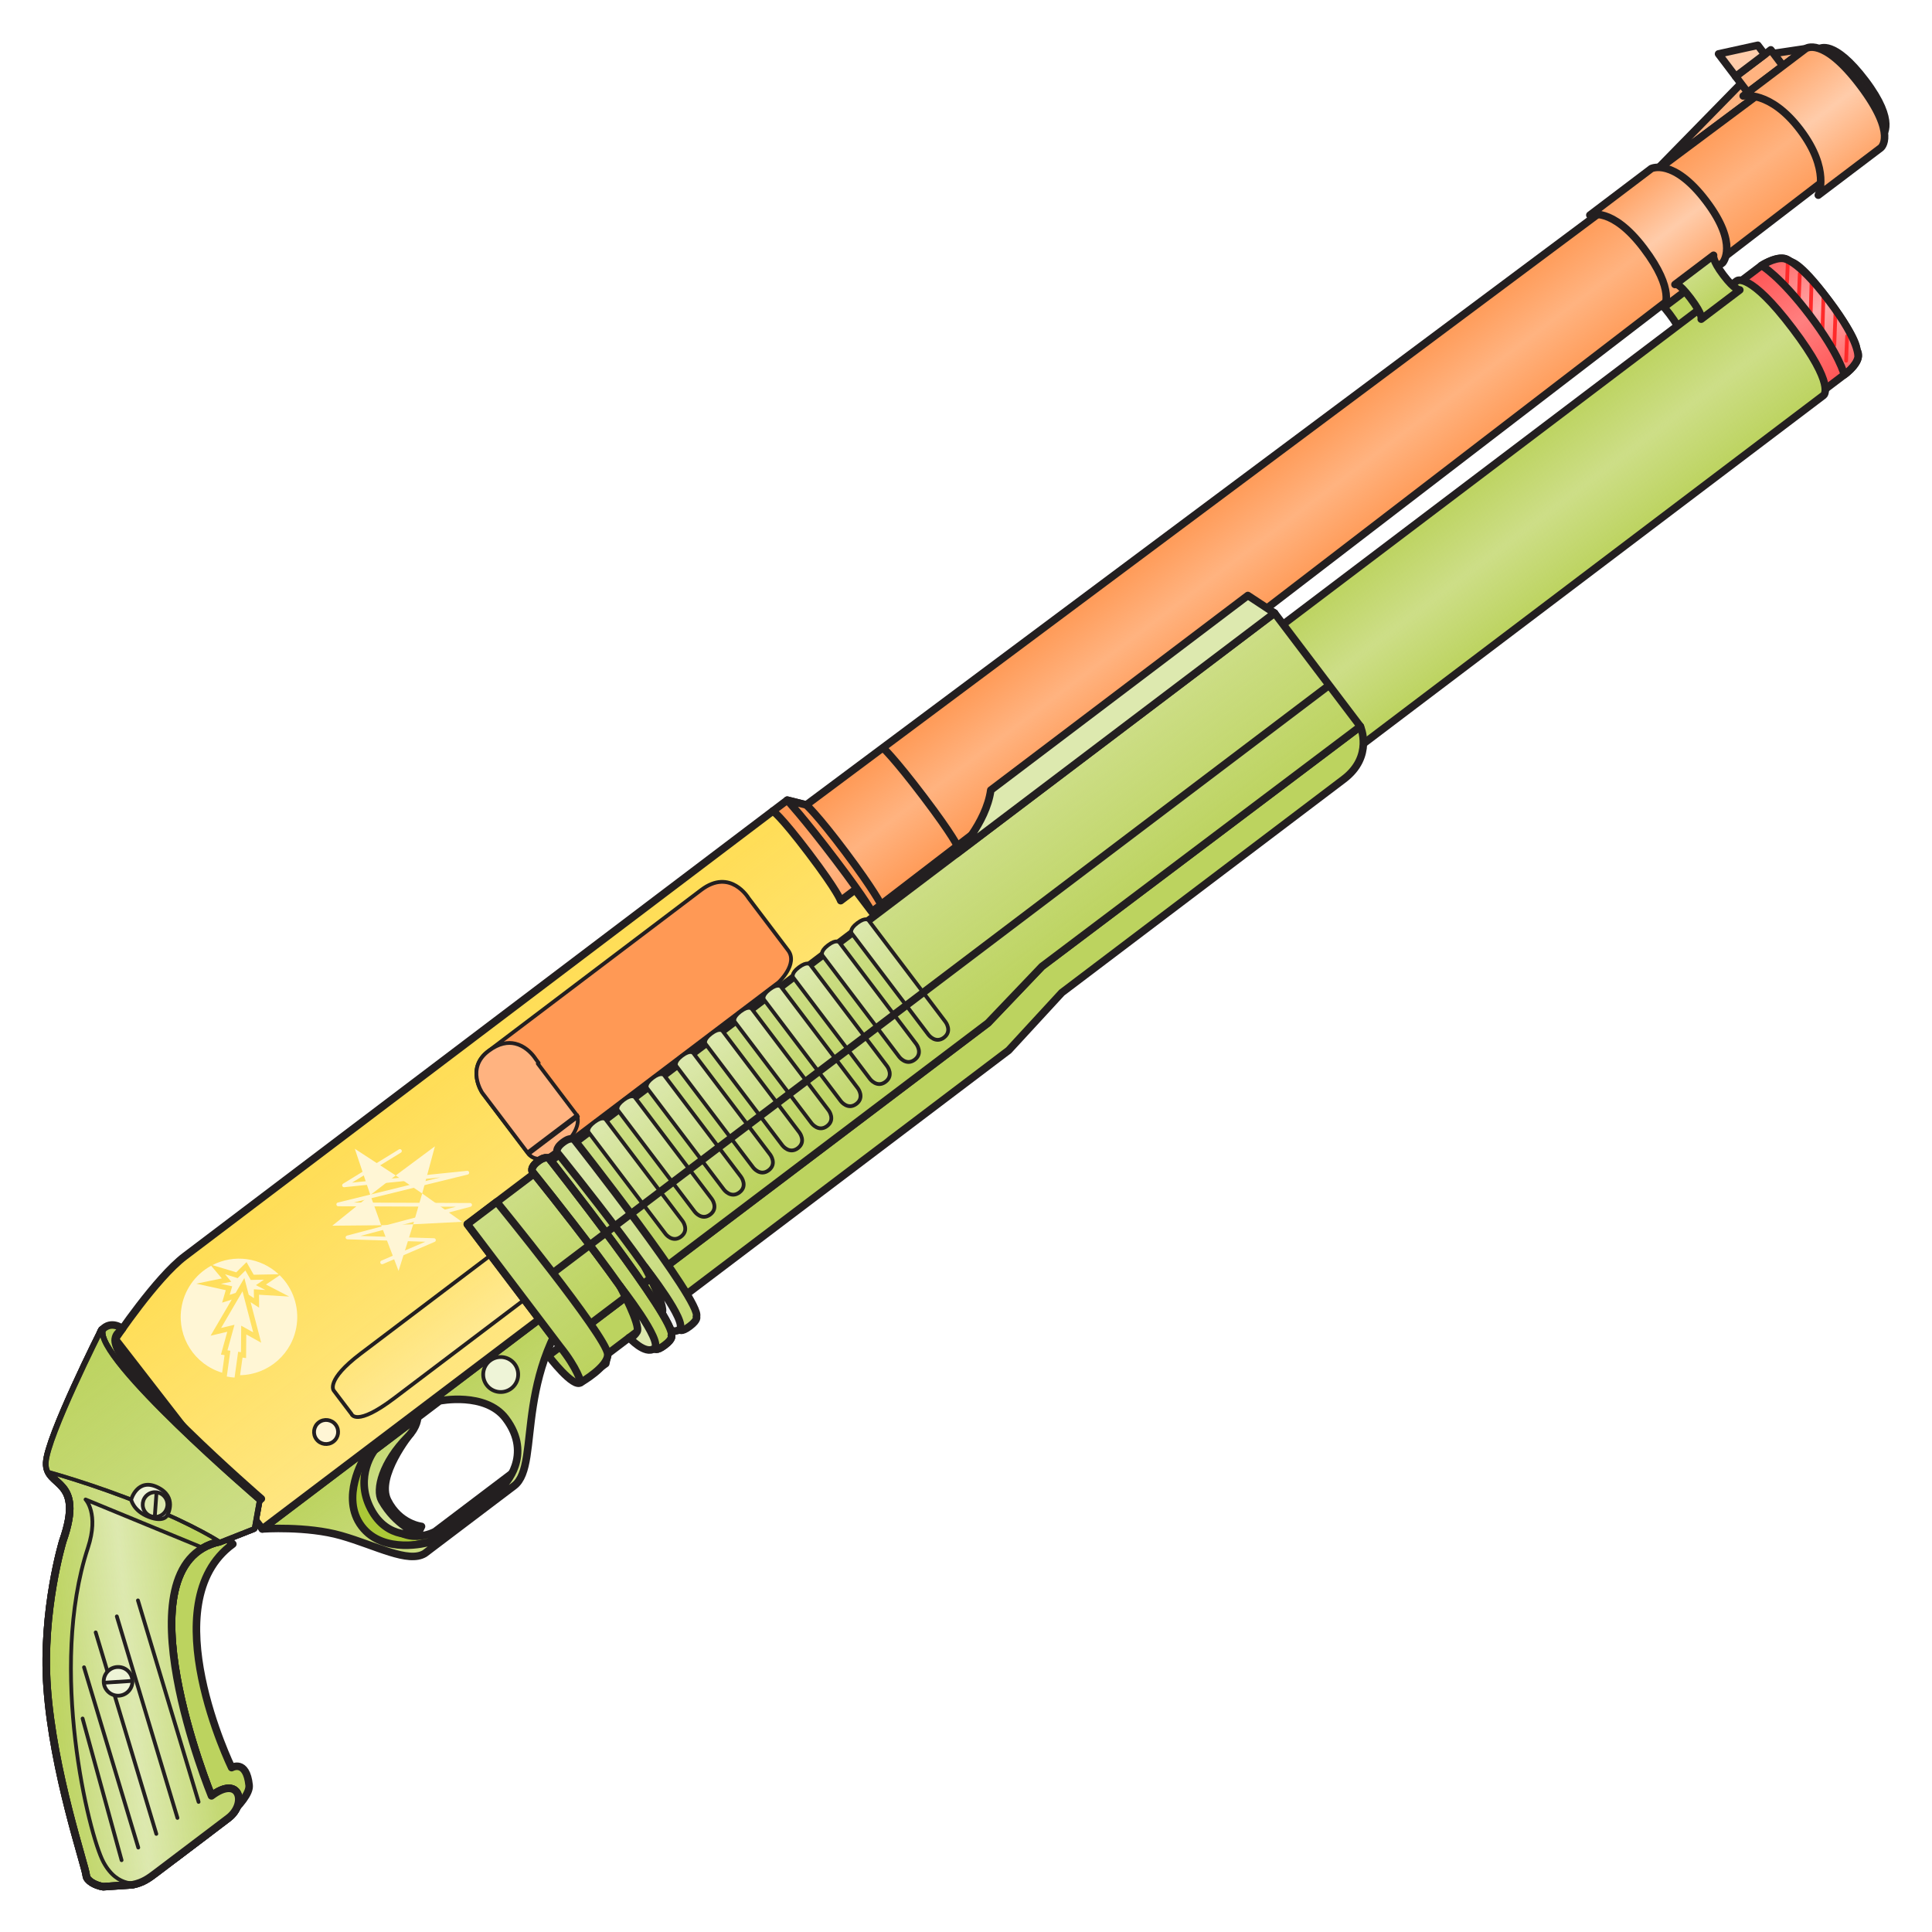
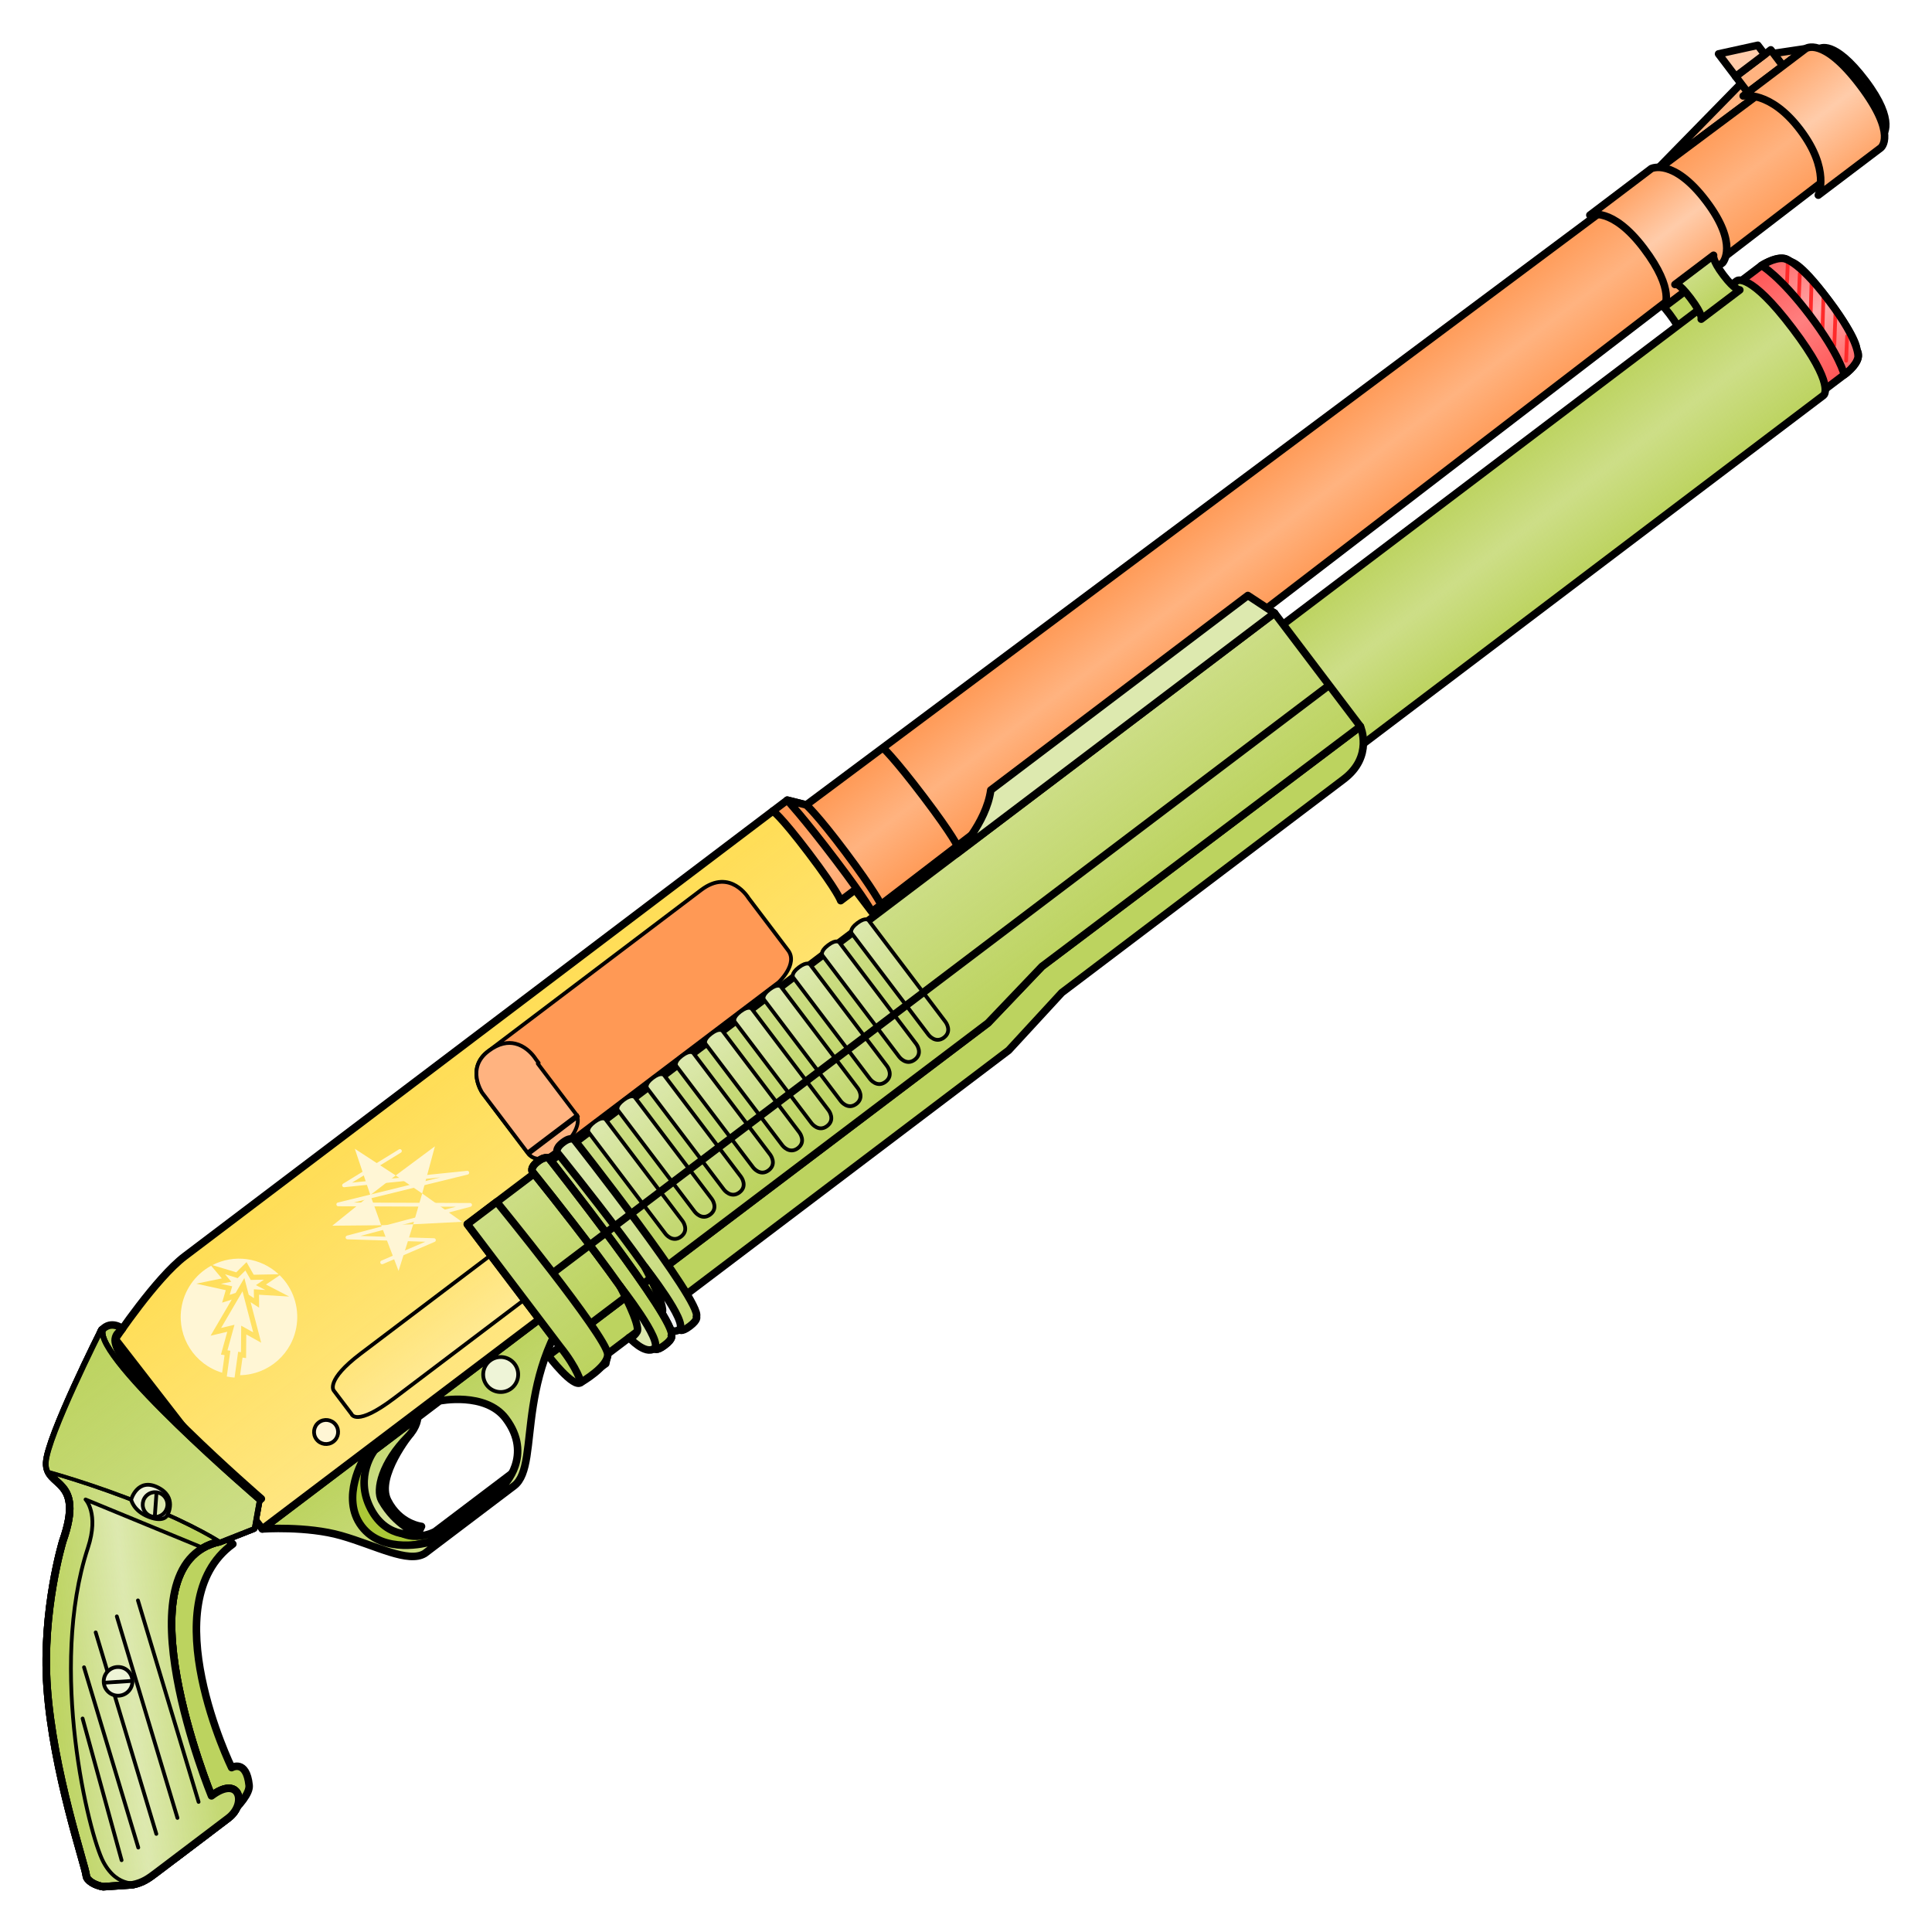
<svg xmlns="http://www.w3.org/2000/svg" xmlns:xlink="http://www.w3.org/1999/xlink" viewBox="0 0 256 256">
  <defs>
    <linearGradient id="innoGrad5">
      <stop offset="0" stop-color="#ffd42a" stop-opacity="0" />
      <stop offset="1" stop-color="#ffd42a" stop-opacity=".502" />
    </linearGradient>
    <linearGradient id="innoGrad4">
      <stop offset="0" stop-color="#abc837" stop-opacity=".502" />
      <stop offset=".5" stop-color="#abc837" stop-opacity="0" />
      <stop offset="1" stop-color="#abc837" stop-opacity=".502" />
    </linearGradient>
    <linearGradient id="innoGrad3">
      <stop offset="0" stop-color="#ff2a2a" stop-opacity=".502" />
      <stop offset=".5" stop-color="#ff2a2a" stop-opacity="0" />
      <stop offset="1" stop-color="#ff2a2a" stop-opacity=".502" />
    </linearGradient>
    <linearGradient id="innoGrad2">
      <stop offset="0" stop-color="#ff7f2a" stop-opacity=".502" />
      <stop offset=".5" stop-color="#ff7f2a" stop-opacity="0" />
      <stop offset="1" stop-color="#ff7f2a" stop-opacity=".502" />
    </linearGradient>
    <linearGradient id="innoGrad1">
      <stop offset="0" stop-color="#abc837" stop-opacity=".502" />
      <stop offset="1" stop-color="#abc837" stop-opacity="0" />
    </linearGradient>
    <linearGradient id="linearGradient1044" x1="105.729" x2="105.729" y1="138.5" y2="145.962" gradientUnits="userSpaceOnUse" xlink:href="#innoGrad1" />
    <linearGradient id="linearGradient1076" x1="91.173" x2="91.173" y1="138.125" y2="147.59" gradientUnits="userSpaceOnUse" xlink:href="#innoGrad1" />
    <linearGradient id="linearGradient1099" x1="164.781" x2="164.781" y1="119.19" y2="128.893" gradientUnits="userSpaceOnUse" xlink:href="#innoGrad2" />
    <linearGradient id="linearGradient1124" x1="238.125" x2="238.125" y1="119.722" y2="128.189" gradientUnits="userSpaceOnUse" xlink:href="#innoGrad2" />
    <linearGradient id="linearGradient1147" x1="252.969" x2="252.969" y1="119.187" y2="128.665" gradientUnits="userSpaceOnUse" xlink:href="#innoGrad2" />
    <linearGradient id="linearGradient1170" x1="240.318" x2="240.318" y1="130.326" y2="140.767" gradientUnits="userSpaceOnUse" xlink:href="#innoGrad3" />
    <linearGradient id="linearGradient1195" x1="241.96" x2="241.96" y1="130.896" y2="140.34" gradientUnits="userSpaceOnUse" xlink:href="#innoGrad3" />
    <linearGradient id="linearGradient1218" x1="238.125" x2="238.125" y1="129.953" y2="141.063" gradientUnits="userSpaceOnUse" xlink:href="#innoGrad4" />
    <linearGradient id="linearGradient1249" x1="159.515" x2="159.515" y1="140.465" y2="128.864" gradientUnits="userSpaceOnUse" xlink:href="#innoGrad1" />
    <linearGradient id="linearGradient1272" x1="156.187" x2="156.187" y1="143.875" y2="128.915" gradientUnits="userSpaceOnUse" xlink:href="#innoGrad1" />
    <linearGradient id="linearGradient1295" x1="166.225" x2="166.225" y1="145.188" y2="128.634" gradientUnits="userSpaceOnUse" xlink:href="#innoGrad1" />
    <linearGradient id="linearGradient1318" x1="162.21" x2="162.21" y1="145.188" y2="128.634" gradientUnits="userSpaceOnUse" xlink:href="#innoGrad1" />
    <linearGradient id="linearGradient1386" x1="194.906" x2="194.906" y1="138.654" y2="128.733" gradientUnits="userSpaceOnUse" xlink:href="#innoGrad1" />
    <linearGradient id="linearGradient1418" x1="237.876" x2="237.876" y1="130.812" y2="127.477" gradientUnits="userSpaceOnUse" xlink:href="#innoGrad1" />
    <linearGradient id="linearGradient1441" x1="90.688" x2="90.688" y1="137.688" y2="117.405" gradientUnits="userSpaceOnUse" xlink:href="#innoGrad5" />
    <linearGradient id="linearGradient1464" x1="156.563" x2="156.563" y1="140.682" y2="129.043" gradientUnits="userSpaceOnUse" xlink:href="#innoGrad5" />
    <linearGradient id="linearGradient1580" x1="72.594" x2="82.107" y1="135.149" y2="141.477" gradientUnits="userSpaceOnUse" xlink:href="#innoGrad4" />
    <linearGradient id="linearGradient1603" x1="69.643" x2="79.67" y1="140.783" y2="147.015" gradientUnits="userSpaceOnUse" xlink:href="#innoGrad4" />
    <linearGradient id="linearGradient1626" x1="90.584" x2="90.688" y1="118.665" y2="137.688" gradientUnits="userSpaceOnUse" xlink:href="#innoGrad1" />
  </defs>
  <g stroke-width=".575" transform="matrix(1.38685 -1.04996 1.04996 1.38684 -236.712 106.762)">
-     <path fill="#abc837" stroke="#231f20" stroke-linejoin="round" stroke-miterlimit="10" d="M109.292 146.229h-7.75s-2.646-.354-2.458-3.271c.188-2.917 4.271-4.584 4.271-4.584h-7.083l.396 3.771 1.208 3.041 3.271 1.646h5.938z" />
-     <path fill="#dde9af" stroke="#231f20" stroke-linejoin="round" stroke-miterlimit="10" d="M100.958 145.292l-.54.271-1.502-3.208 1.208-2.438 2.049-.771h2.387s-4.08 1-4.457 3c-.377 2 .855 3.146.855 3.146z" />
+     <path fill="#abc837" stroke="#000000" stroke-linejoin="round" stroke-miterlimit="10" d="M109.292 146.229h-7.75s-2.646-.354-2.458-3.271c.188-2.917 4.271-4.584 4.271-4.584h-7.083l.396 3.771 1.208 3.041 3.271 1.646h5.938z" />
+     <path fill="#dde9af" stroke="#000000" stroke-linejoin="round" stroke-miterlimit="10" d="M100.958 145.292l-.54.271-1.502-3.208 1.208-2.438 2.049-.771h2.387s-4.08 1-4.457 3c-.377 2 .855 3.146.855 3.146z" />
    <path fill="#dde9af" d="M105.729 138.5s-.411.56-1.458.709c-2.771.396-4.417 1.749-4.542 2.666-.305 2.226.69 3.688.69 3.688s-2.21-.938-1.731-3.688c.479-2.75 2.938-3.375 2.938-3.375z" />
-     <path fill="url(#linearGradient1044)" stroke="#231f20" stroke-linejoin="round" stroke-miterlimit="10" d="M105.729 138.5s-.411.56-1.458.709c-2.771.396-4.417 1.749-4.542 2.666-.305 2.226.69 3.688.69 3.688s-2.21-.938-1.731-3.688c.479-2.75 2.938-3.375 2.938-3.375z" />
+     <path fill="url(#linearGradient1044)" stroke="#000000" stroke-linejoin="round" stroke-miterlimit="10" d="M105.729 138.5s-.411.56-1.458.709c-2.771.396-4.417 1.749-4.542 2.666-.305 2.226.69 3.688.69 3.688s-2.21-.938-1.731-3.688c.479-2.75 2.938-3.375 2.938-3.375z" />
    <path fill="#cdde87" d="M123.201 138.125c-9.542 1.334-12 8.959-14.75 8.959H99.91c-1.465-.146-2.589-2.704-4.25-4.917-1.646-2.193-4.487-4.042-4.487-4.042zm-12.166 4.479c0-2.563-3.208-4.104-3.208-4.104h-7.208s-3.292 1.292-3.292 4.037 3.292 4.037 3.292 4.037h7.208s3.208-.423 3.208-3.97z" />
-     <path fill="url(#linearGradient1076)" stroke="#231f20" stroke-linejoin="round" stroke-miterlimit="10" d="M123.201 138.125c-9.542 1.334-12 8.959-14.75 8.959H99.91c-1.465-.146-2.589-2.704-4.25-4.917-1.646-2.193-4.487-4.042-4.487-4.042zm-12.166 4.479c0-2.563-3.208-4.104-3.208-4.104h-7.208s-3.292 1.292-3.292 4.037 3.292 4.037 3.292 4.037h7.208s3.208-.423 3.208-3.97z" />
-     <circle cx="112.75" cy="139.708" r="1.333" fill="#eef4d7" stroke="#231f20" stroke-linejoin="round" stroke-miterlimit="10" stroke-width=".287" />
-     <path fill="#eef4d7" stroke="#231f20" stroke-miterlimit="10" d="M150.188 138.125h-4.157l1.969 2.188h2.222z" />
+     <path fill="url(#linearGradient1076)" stroke="#000000" stroke-linejoin="round" stroke-miterlimit="10" d="M123.201 138.125c-9.542 1.334-12 8.959-14.75 8.959H99.91c-1.465-.146-2.589-2.704-4.25-4.917-1.646-2.193-4.487-4.042-4.487-4.042zm-12.166 4.479c0-2.563-3.208-4.104-3.208-4.104h-7.208s-3.292 1.292-3.292 4.037 3.292 4.037 3.292 4.037h7.208s3.208-.423 3.208-3.97z" />
+     <circle cx="112.75" cy="139.708" r="1.333" fill="#eef4d7" stroke="#000000" stroke-linejoin="round" stroke-miterlimit="10" stroke-width=".287" />
+     <path fill="#eef4d7" stroke="#000000" stroke-miterlimit="10" d="M150.188 138.125h-4.157l1.969 2.188h2.222z" />
  </g>
  <g stroke-width=".575">
-     <path fill="#bcd35f" stroke="#231f20" stroke-linejoin="round" stroke-miterlimit="10" d="M232.188 127.5h3.688s-.313.188-.313 1.656.313 1.656.313 1.656h-3.688s.313-.113.313-1.77-.313-1.542-.313-1.542z" transform="matrix(1.38685 -1.04996 1.04996 1.38684 -236.712 106.762)" />
-     <path fill="#ffb380" stroke="#231f20" stroke-linejoin="round" stroke-miterlimit="10" d="M248.781 119.796l-10.656-.074 10.5-1.566zM252.969 119.187L250.797 118v1.187z" transform="matrix(1.38685 -1.04996 1.04996 1.38684 -236.712 106.762)" />
-     <path fill="#ffb380" stroke="#231f20" stroke-linejoin="round" stroke-miterlimit="10" d="M247.438 117.656h3.359v1.53h-3.359z" transform="matrix(1.38685 -1.04996 1.04996 1.38684 -236.712 106.762)" />
-     <path fill="#fca" stroke="#231f20" stroke-linejoin="round" stroke-miterlimit="10" d="M247.438 117.656h2.781v-.875l-2.781-1.281z" transform="matrix(1.38685 -1.04996 1.04996 1.38684 -236.712 106.762)" />
+     <path fill="#bcd35f" stroke="#000000" stroke-linejoin="round" stroke-miterlimit="10" d="M232.188 127.5h3.688s-.313.188-.313 1.656.313 1.656.313 1.656h-3.688s.313-.113.313-1.77-.313-1.542-.313-1.542z" transform="matrix(1.38685 -1.04996 1.04996 1.38684 -236.712 106.762)" />
+     <path fill="#ffb380" stroke="#000000" stroke-linejoin="round" stroke-miterlimit="10" d="M248.781 119.796l-10.656-.074 10.5-1.566zM252.969 119.187L250.797 118v1.187z" transform="matrix(1.38685 -1.04996 1.04996 1.38684 -236.712 106.762)" />
+     <path fill="#ffb380" stroke="#000000" stroke-linejoin="round" stroke-miterlimit="10" d="M247.438 117.656h3.359v1.53h-3.359z" transform="matrix(1.38685 -1.04996 1.04996 1.38684 -236.712 106.762)" />
+     <path fill="#fca" stroke="#000000" stroke-linejoin="round" stroke-miterlimit="10" d="M247.438 117.656h2.781v-.875l-2.781-1.281z" transform="matrix(1.38685 -1.04996 1.04996 1.38684 -236.712 106.762)" />
    <path fill="#ffb380" d="M102.405 107.469l1.907-1.444 2.524.631 134.27-100.2s1.868-1.318 6.068 4.23c4.2 5.546 2.248 7.297 2.248 7.297L113.428 122.392z" />
-     <path fill="url(#linearGradient1099)" stroke="#231f20" stroke-linejoin="round" stroke-miterlimit="10" d="M155.188 118h1.375l.938 1.165 96.313.666s1.313.044 1.313 4.044c0 4-1.502 4.125-1.502 4.125l-98.563.665z" transform="matrix(1.38685 -1.04996 1.04996 1.38684 -236.712 106.762)" />
+     <path fill="url(#linearGradient1099)" stroke="#000000" stroke-linejoin="round" stroke-miterlimit="10" d="M155.188 118h1.375l.938 1.165 96.313.666s1.313.044 1.313 4.044c0 4-1.502 4.125-1.502 4.125l-98.563.665z" transform="matrix(1.38685 -1.04996 1.04996 1.38684 -236.712 106.762)" />
    <path fill="#fca" d="M210.664 28.506s2.908-1.202 7.152 4.403c4.244 5.606 2.703 7.772 2.703 7.772l7.742-5.862s2.177-2.407-2.182-8.165c-4.36-5.759-7.267-4.317-7.267-4.317z" />
-     <path fill="url(#linearGradient1124)" stroke="#231f20" stroke-linejoin="round" stroke-miterlimit="10" d="M232.209 119.374s1.75.458 1.75 4.5-1.458 4.5-1.458 4.5h5.583s1.833-.348 1.833-4.5-1.833-4.5-1.833-4.5z" transform="matrix(1.38685 -1.04996 1.04996 1.38684 -236.712 106.762)" />
+     <path fill="url(#linearGradient1124)" stroke="#000000" stroke-linejoin="round" stroke-miterlimit="10" d="M232.209 119.374s1.75.458 1.75 4.5-1.458 4.5-1.458 4.5h5.583s1.833-.348 1.833-4.5-1.833-4.5-1.833-4.5z" transform="matrix(1.38685 -1.04996 1.04996 1.38684 -236.712 106.762)" />
    <path fill="#fca" d="M249.21 19.594l-8.278 6.267s1.614-3.36-2.388-8.647c-4.003-5.287-7.564-4.497-7.564-4.497l8.279-6.268s2.253-1.706 7.229 4.866c4.976 6.573 2.722 8.279 2.722 8.279z" />
-     <path fill="url(#linearGradient1147)" stroke="#231f20" stroke-linejoin="round" stroke-miterlimit="10" d="M252.969 128.665H247s1.906-.98 1.906-4.792-1.906-4.686-1.906-4.686h5.969s1.625 0 1.625 4.739-1.625 4.739-1.625 4.739z" transform="matrix(1.38685 -1.04996 1.04996 1.38684 -236.712 106.762)" />
-     <path fill="#f95" stroke="#231f20" stroke-linejoin="round" stroke-miterlimit="10" d="M156.563 118s.188 1.875.188 5.875-.188 4.791-.188 4.791h.896s.234-1.208.25-4.832c.016-3.624-.209-4.668-.209-4.668z" transform="matrix(1.38685 -1.04996 1.04996 1.38684 -236.712 106.762)" />
-     <path fill="#f1f2f2" stroke="#231f20" stroke-linejoin="round" stroke-miterlimit="10" d="M164.781 119.19s.219 1.128.219 4.891-.219 4.584-.219 4.584" transform="matrix(1.38685 -1.04996 1.04996 1.38684 -236.712 106.762)" />
+     <path fill="url(#linearGradient1147)" stroke="#000000" stroke-linejoin="round" stroke-miterlimit="10" d="M252.969 128.665H247s1.906-.98 1.906-4.792-1.906-4.686-1.906-4.686h5.969s1.625 0 1.625 4.739-1.625 4.739-1.625 4.739z" transform="matrix(1.38685 -1.04996 1.04996 1.38684 -236.712 106.762)" />
+     <path fill="#f95" stroke="#000000" stroke-linejoin="round" stroke-miterlimit="10" d="M156.563 118s.188 1.875.188 5.875-.188 4.791-.188 4.791h.896s.234-1.208.25-4.832c.016-3.624-.209-4.668-.209-4.668z" transform="matrix(1.38685 -1.04996 1.04996 1.38684 -236.712 106.762)" />
+     <path fill="#f1f2f2" stroke="#000000" stroke-linejoin="round" stroke-miterlimit="10" d="M164.781 119.19s.219 1.128.219 4.891-.219 4.584-.219 4.584" transform="matrix(1.38685 -1.04996 1.04996 1.38684 -236.712 106.762)" />
  </g>
  <g stroke-width=".575">
    <path fill="#ff8080" d="M245.994 46.35c1.072 1.417-1.623 3.309-1.623 3.309l-2.623 1.985-10.961-14.478 2.622-1.986s2.765-1.8 3.77-.472c0 0 1.05-.412 5.144 5.114 4.095 5.527 3.67 6.529 3.67 6.529z" />
-     <path fill="url(#linearGradient1170)" stroke="#231f20" stroke-linejoin="round" stroke-miterlimit="10" d="M242.21 139.813c0 1.021-1.892.953-1.892.953h-1.891v-10.44h1.891s1.892.134 1.892 1.092c0 0 .624.175.583 4.129-.041 3.954-.583 4.266-.583 4.266z" transform="matrix(1.38685 -1.04996 1.04996 1.38684 -236.712 106.762)" />
+     <path fill="url(#linearGradient1170)" stroke="#000000" stroke-linejoin="round" stroke-miterlimit="10" d="M242.21 139.813c0 1.021-1.892.953-1.892.953h-1.891v-10.44h1.891s1.892.134 1.892 1.092c0 0 .624.175.583 4.129-.041 3.954-.583 4.266-.583 4.266z" transform="matrix(1.38685 -1.04996 1.04996 1.38684 -236.712 106.762)" />
    <path fill="#faa" d="M246.2 47.344s.37-1.912-3.878-7.523-6.037-5.574-6.037-5.574c-1.216-.136-2.876.933-2.876.933s2.445 1.38 6.423 6.634c3.977 5.253 4.54 7.846 4.54 7.846s1.604-1.142 1.829-2.316z" />
    <path fill="none" stroke="#ff2a2a" stroke-linecap="round" stroke-linejoin="round" stroke-miterlimit="10" stroke-width=".287" d="M242.268 138.552l-1.192 1.452m1.591-3.441l-1.591 1.948m1.591-3.469l-1.591 1.976m1.591-3.476l-1.591 1.983m1.192-2.945l-1.192 1.452m1.192-2.945l-1.192 1.452" transform="matrix(1.38685 -1.04996 1.04996 1.38684 -236.712 106.762)" />
-     <path fill="url(#linearGradient1195)" stroke="#231f20" stroke-linejoin="round" stroke-miterlimit="10" d="M241.96 140.34s.833-.748.833-4.794c0-4.046-.833-4.65-.833-4.65-.51-.484-1.642-.57-1.642-.57s.642 1.481.642 5.269c0 3.788-.642 5.172-.642 5.172s1.132.033 1.642-.427z" transform="matrix(1.38685 -1.04996 1.04996 1.38684 -236.712 106.762)" />
+     <path fill="url(#linearGradient1195)" stroke="#000000" stroke-linejoin="round" stroke-miterlimit="10" d="M241.96 140.34s.833-.748.833-4.794c0-4.046-.833-4.65-.833-4.65-.51-.484-1.642-.57-1.642-.57s.642 1.481.642 5.269c0 3.788-.642 5.172-.642 5.172s1.132.033 1.642-.427z" transform="matrix(1.38685 -1.04996 1.04996 1.38684 -236.712 106.762)" />
    <path fill="#cdde87" d="M241.641 52.373l-113.115 85.638-11.485-15.17 113.116-85.637s1.647-1.247 7.39 6.337c5.742 7.585 4.094 8.832 4.094 8.832z" />
-     <path fill="url(#linearGradient1218)" stroke="#231f20" stroke-linejoin="round" stroke-miterlimit="10" d="M238.125 141.063h-81.563v-10.938h81.563s1.188 0 1.188 5.469-1.188 5.469-1.188 5.469z" transform="matrix(1.38685 -1.04996 1.04996 1.38684 -236.712 106.762)" />
+     <path fill="url(#linearGradient1218)" stroke="#000000" stroke-linejoin="round" stroke-miterlimit="10" d="M238.125 141.063h-81.563v-10.938h81.563s1.188 0 1.188 5.469-1.188 5.469-1.188 5.469z" transform="matrix(1.38685 -1.04996 1.04996 1.38684 -236.712 106.762)" />
    <path fill="#cdde87" d="M221.94 37.697l5.115-3.872s-.237.59 1.305 2.625c1.541 2.036 2.173 1.968 2.173 1.968l-5.115 3.873s.315-.486-1.424-2.784c-1.74-2.298-2.054-1.81-2.054-1.81z" />
-     <path fill="url(#linearGradient1418)" stroke="#231f20" stroke-linejoin="round" stroke-miterlimit="10" d="M234.188 127.5h3.688s-.313.188-.313 1.656.313 1.656.313 1.656h-3.688s.313-.113.313-1.77-.313-1.542-.313-1.542z" transform="matrix(1.38685 -1.04996 1.04996 1.38684 -236.712 106.762)" />
+     <path fill="url(#linearGradient1418)" stroke="#000000" stroke-linejoin="round" stroke-miterlimit="10" d="M234.188 127.5h3.688s-.313.188-.313 1.656.313 1.656.313 1.656h-3.688s.313-.113.313-1.77-.313-1.542-.313-1.542z" transform="matrix(1.38685 -1.04996 1.04996 1.38684 -236.712 106.762)" />
  </g>
  <g stroke-width=".575" transform="matrix(1.38685 -1.04996 1.04996 1.38684 -236.712 106.762)">
    <path fill="#ffe680" d="M90.969 119.828S96.25 118 99 118h56.188s.25.531.25 4.219-.25 4.344-.25 4.344h1.375v14.188l-5.625.029c-.906-.029-.75-.904-.75-.904v-1.75H91.173z" />
-     <path fill="url(#linearGradient1441)" stroke="#231f20" stroke-linejoin="round" stroke-miterlimit="10" d="M90.969 119.828S96.25 118 99 118h56.188s.25.531.25 4.219-.25 4.344-.25 4.344h1.375v14.188l-5.625.029c-.906-.029-.75-.904-.75-.904v-1.75H91.173z" />
+     <path fill="url(#linearGradient1441)" stroke="#000000" stroke-linejoin="round" stroke-miterlimit="10" d="M90.969 119.828S96.25 118 99 118h56.188s.25.531.25 4.219-.25 4.344-.25 4.344h1.375v14.188l-5.625.029c-.906-.029-.75-.904-.75-.904v-1.75H91.173z" />
    <path fill="#fea" d="M156.563 129.043v11.707l-5.625.029c-.906-.029-.75-.904-.75-.904v-1.75h-2.603s-.105-1.875-1.209-1.875h-41.164c-3.681 0-3.337-1-3.337-1V133s-.044-.999 3.337-.999h40.957c1.519-.001 1.292-1.417 1.292-1.417v-1.541z" />
-     <path fill="url(#linearGradient1464)" stroke="#231f20" stroke-linejoin="round" stroke-miterlimit="10" stroke-width=".287" d="M156.563 129.043v11.707l-5.625.029c-.906-.029-.75-.904-.75-.904v-1.75h-2.603s-.105-1.875-1.209-1.875h-41.164c-3.681 0-3.337-1-3.337-1V133s-.044-.999 3.337-.999h40.957c1.519-.001 1.292-1.417 1.292-1.417v-1.541z" />
-     <path fill="#f95" stroke="#231f20" stroke-linejoin="round" stroke-miterlimit="10" stroke-width=".287" d="M126.917 119.498c-2.208-.042-2.333 2.25-2.333 2.25v5.667s-.167 1.25 1.542 1.25h21.542s2.042-.208 2.042-1.5v-5s.293-2.667-2.5-2.667z" />
-     <path fill="#ffb380" stroke="#231f20" stroke-linejoin="round" stroke-miterlimit="10" stroke-width=".287" d="M126.895 119.5c-2.185-.024-2.311 2.248-2.311 2.248V127.463h4.715v-4.932h.084v-.367s.01-.099.008-.258c-.005-.372-.086-1.073-.543-1.625-.362-.437-.961-.778-1.953-.781zm2.404 7.963v.049c.006-.018.018-.031.023-.05zm0 .049c-.01.03-.029.054-.041.082h.04zm-.041.082h-4.674c.024.34.227 1.07 1.543 1.07h1.213s1.52-.175 1.918-1.07z" />
-     <circle cx="99.502" cy="135.17" r=".917" fill="#fff6d5" stroke="#231f20" stroke-linejoin="round" stroke-miterlimit="10" stroke-width=".287" />
+     <path fill="url(#linearGradient1464)" stroke="#000000" stroke-linejoin="round" stroke-miterlimit="10" stroke-width=".287" d="M156.563 129.043v11.707l-5.625.029c-.906-.029-.75-.904-.75-.904v-1.75h-2.603s-.105-1.875-1.209-1.875h-41.164c-3.681 0-3.337-1-3.337-1V133s-.044-.999 3.337-.999h40.957c1.519-.001 1.292-1.417 1.292-1.417v-1.541z" />
+     <path fill="#f95" stroke="#000000" stroke-linejoin="round" stroke-miterlimit="10" stroke-width=".287" d="M126.917 119.498c-2.208-.042-2.333 2.25-2.333 2.25v5.667s-.167 1.25 1.542 1.25h21.542s2.042-.208 2.042-1.5v-5s.293-2.667-2.5-2.667z" />
+     <path fill="#ffb380" stroke="#000000" stroke-linejoin="round" stroke-miterlimit="10" stroke-width=".287" d="M126.895 119.5c-2.185-.024-2.311 2.248-2.311 2.248V127.463h4.715v-4.932h.084v-.367s.01-.099.008-.258c-.005-.372-.086-1.073-.543-1.625-.362-.437-.961-.778-1.953-.781zm2.404 7.963v.049c.006-.018.018-.031.023-.05zm0 .049c-.01.03-.029.054-.041.082h.04zm-.041.082h-4.674c.024.34.227 1.07 1.543 1.07h1.213s1.52-.175 1.918-1.07z" />
+     <circle cx="99.502" cy="135.17" r=".917" fill="#fff6d5" stroke="#000000" stroke-linejoin="round" stroke-miterlimit="10" stroke-width=".287" />
  </g>
  <g stroke-width=".575" transform="matrix(1.38685 -1.04996 1.04996 1.38684 -236.712 106.762)">
-     <path fill="#bcd35f" stroke="#231f20" stroke-linejoin="round" stroke-miterlimit="10" d="M73.813 154.125s4.148 0 4.773-1.038c1.04-1.727-.251-1.875-.251-1.875s2.705-13.674 10.353-13.524l-.644-3.851-8.292 1.166-9.02 19.122zM91.891 119.531s-.266-1.063-1.307-.867c-2.347.441 1.667 17.585 1.667 17.585h.25s-3.142-14.791-1.531-16.422c.298-.302.625-.234.625-.234z" />
-     <path fill="#cdde87" stroke="#231f20" stroke-linejoin="round" stroke-miterlimit="10" d="M90.583 118.665c-1.875 1.333 1.667 17.585 1.667 17.585l-1.563 1.438-2.687-.75C80.688 133.563 75.813 152 75.813 152c2.688 0 1.813 2.125 0 2.125h-6.917c-.664 0-1.229 0-1.962-.355l-1.872-1.229c-.437-.446-.726-1.13-.521-1.455.393-.624 2.747-7.823 6.292-13.253 3.212-4.919 7.667-8.145 7.667-8.145 4.313-2.858 1.375-4 2.625-5.5s9.458-5.523 9.458-5.523z" />
-     <path fill="url(#linearGradient1580)" stroke="#231f20" stroke-linejoin="round" stroke-miterlimit="10" d="M90.583 118.665c-1.875 1.333 1.667 17.585 1.667 17.585l-1.563 1.438-2.687-.75C80.688 133.563 75.813 152 75.813 152c2.688 0 1.813 2.125 0 2.125h-6.917c-.664 0-1.229 0-1.962-.355l-1.872-1.229c-.437-.446-.726-1.13-.521-1.455.393-.624 2.747-7.823 6.292-13.253 3.212-4.919 7.667-8.145 7.667-8.145 4.313-2.858 1.375-4 2.625-5.5s9.458-5.523 9.458-5.523z" />
+     <path fill="#bcd35f" stroke="#000000" stroke-linejoin="round" stroke-miterlimit="10" d="M73.813 154.125s4.148 0 4.773-1.038c1.04-1.727-.251-1.875-.251-1.875s2.705-13.674 10.353-13.524l-.644-3.851-8.292 1.166-9.02 19.122zM91.891 119.531s-.266-1.063-1.307-.867c-2.347.441 1.667 17.585 1.667 17.585h.25s-3.142-14.791-1.531-16.422c.298-.302.625-.234.625-.234z" />
+     <path fill="#cdde87" stroke="#000000" stroke-linejoin="round" stroke-miterlimit="10" d="M90.583 118.665c-1.875 1.333 1.667 17.585 1.667 17.585l-1.563 1.438-2.687-.75C80.688 133.563 75.813 152 75.813 152c2.688 0 1.813 2.125 0 2.125h-6.917c-.664 0-1.229 0-1.962-.355l-1.872-1.229c-.437-.446-.726-1.13-.521-1.455.393-.624 2.747-7.823 6.292-13.253 3.212-4.919 7.667-8.145 7.667-8.145 4.313-2.858 1.375-4 2.625-5.5s9.458-5.523 9.458-5.523z" />
+     <path fill="url(#linearGradient1580)" stroke="#000000" stroke-linejoin="round" stroke-miterlimit="10" d="M90.583 118.665c-1.875 1.333 1.667 17.585 1.667 17.585l-1.563 1.438-2.687-.75C80.688 133.563 75.813 152 75.813 152c2.688 0 1.813 2.125 0 2.125h-6.917c-.664 0-1.229 0-1.962-.355l-1.872-1.229c-.437-.446-.726-1.13-.521-1.455.393-.624 2.747-7.823 6.292-13.253 3.212-4.919 7.667-8.145 7.667-8.145 4.313-2.858 1.375-4 2.625-5.5s9.458-5.523 9.458-5.523z" />
    <path fill="#dde9af" d="M67.457 153.975c.5.15.942.15 1.439.15h6.917c1.813 0 2.688-2.125 0-2.125 0 0 4.307-16.285 10.894-15.443l-4.915-8.349s.188 1.48-2.078 3.045c-7.963 5.497-13.13 17.454-13.505 19.788-.375 2.334 1.248 2.934 1.248 2.934z" />
-     <path fill="url(#linearGradient1603)" stroke="#231f20" stroke-linejoin="round" stroke-miterlimit="10" stroke-width=".287" d="M67.457 153.975c.5.15.942.15 1.439.15h6.917c1.813 0 2.688-2.125 0-2.125 0 0 4.307-16.285 10.894-15.443l-4.915-8.349s.188 1.48-2.078 3.045c-7.963 5.497-13.13 17.454-13.505 19.788-.375 2.334 1.248 2.934 1.248 2.934z" />
-     <path fill="none" stroke="#231f20" stroke-linejoin="round" stroke-miterlimit="10" d="M90.583 118.665c-1.875 1.333 1.667 17.585 1.667 17.585l-1.563 1.438-2.687-.75C80.688 133.563 75.813 152 75.813 152c2.688 0 1.813 2.125 0 2.125h-6.917c-.664 0-1.229 0-1.962-.355l-1.872-1.229c-.437-.446-.726-1.13-.521-1.455.393-.624 2.747-7.823 6.292-13.253 3.212-4.919 7.667-8.145 7.667-8.145 4.313-2.858 1.375-4 2.625-5.5s9.458-5.523 9.458-5.523z" />
-     <path fill="#cdde87" stroke="#231f20" stroke-miterlimit="10" stroke-width=".287" d="M88 136.938l2.688.75 1.563-1.438s-3.542-16.252-1.667-17.585c0 0-8.208 4.023-9.458 5.523a1.374 1.374 0 0 0-.317.646s2.196 2.845 4.318 6.415c2.122 3.57 2.873 5.689 2.873 5.689z" />
-     <path fill="url(#linearGradient1626)" stroke="#231f20" stroke-miterlimit="10" stroke-width=".287" d="M88 136.938l2.688.75 1.563-1.438s-3.542-16.252-1.667-17.585c0 0-8.208 4.023-9.458 5.523a1.374 1.374 0 0 0-.317.646s2.196 2.845 4.318 6.415c2.122 3.57 2.873 5.689 2.873 5.689z" />
-     <path fill="#f1f2f2" stroke="#231f20" stroke-linecap="round" stroke-miterlimit="10" stroke-width=".287" d="M80.334 136.747l-5.583 15.027M78.316 136.747l-5.584 15.027M76.297 136.747l-5.583 15.027M73.984 138.33l-4.995 13.444" />
-     <path fill="none" stroke="#231f20" stroke-linecap="round" stroke-miterlimit="10" stroke-width=".287" d="M71.542 141.375l-4.147 10.399" />
-     <circle cx="75.406" cy="140.75" r="1.094" fill="#eef4d7" stroke="#231f20" stroke-miterlimit="10" stroke-width=".287" />
-     <path fill="none" stroke="#231f20" stroke-miterlimit="10" stroke-width=".287" d="M74.476 140.179l1.821 1.202" />
-     <path fill="#eef4d7" stroke="#231f20" stroke-miterlimit="10" stroke-width=".287" d="M84.557 130.312s1.39-1.05 2.167.46c.777 1.51-.651 2.133-.651 2.133s-.55.377-1.233-.717c-.683-1.094-.283-1.876-.283-1.876z" />
-     <circle cx="85.781" cy="131.714" r=".942" fill="#dde9af" stroke="#231f20" stroke-miterlimit="10" stroke-width=".287" />
-     <path fill="none" stroke="#231f20" stroke-miterlimit="10" stroke-width=".287" d="M86.434 131.036l-1.237 1.411" />
+     <path fill="url(#linearGradient1603)" stroke="#000000" stroke-linejoin="round" stroke-miterlimit="10" stroke-width=".287" d="M67.457 153.975c.5.15.942.15 1.439.15h6.917c1.813 0 2.688-2.125 0-2.125 0 0 4.307-16.285 10.894-15.443l-4.915-8.349s.188 1.48-2.078 3.045c-7.963 5.497-13.13 17.454-13.505 19.788-.375 2.334 1.248 2.934 1.248 2.934z" />
+     <path fill="none" stroke="#000000" stroke-linejoin="round" stroke-miterlimit="10" d="M90.583 118.665c-1.875 1.333 1.667 17.585 1.667 17.585l-1.563 1.438-2.687-.75C80.688 133.563 75.813 152 75.813 152c2.688 0 1.813 2.125 0 2.125h-6.917c-.664 0-1.229 0-1.962-.355l-1.872-1.229c-.437-.446-.726-1.13-.521-1.455.393-.624 2.747-7.823 6.292-13.253 3.212-4.919 7.667-8.145 7.667-8.145 4.313-2.858 1.375-4 2.625-5.5s9.458-5.523 9.458-5.523z" />
+     <path fill="#cdde87" stroke="#000000" stroke-miterlimit="10" stroke-width=".287" d="M88 136.938l2.688.75 1.563-1.438s-3.542-16.252-1.667-17.585c0 0-8.208 4.023-9.458 5.523a1.374 1.374 0 0 0-.317.646s2.196 2.845 4.318 6.415c2.122 3.57 2.873 5.689 2.873 5.689z" />
+     <path fill="url(#linearGradient1626)" stroke="#000000" stroke-miterlimit="10" stroke-width=".287" d="M88 136.938l2.688.75 1.563-1.438s-3.542-16.252-1.667-17.585c0 0-8.208 4.023-9.458 5.523a1.374 1.374 0 0 0-.317.646s2.196 2.845 4.318 6.415c2.122 3.57 2.873 5.689 2.873 5.689z" />
+     <path fill="#f1f2f2" stroke="#000000" stroke-linecap="round" stroke-miterlimit="10" stroke-width=".287" d="M80.334 136.747l-5.583 15.027M78.316 136.747l-5.584 15.027M76.297 136.747l-5.583 15.027M73.984 138.33l-4.995 13.444" />
+     <path fill="none" stroke="#000000" stroke-linecap="round" stroke-miterlimit="10" stroke-width=".287" d="M71.542 141.375l-4.147 10.399" />
+     <circle cx="75.406" cy="140.75" r="1.094" fill="#eef4d7" stroke="#000000" stroke-miterlimit="10" stroke-width=".287" />
+     <path fill="none" stroke="#000000" stroke-miterlimit="10" stroke-width=".287" d="M74.476 140.179l1.821 1.202" />
+     <path fill="#eef4d7" stroke="#000000" stroke-miterlimit="10" stroke-width=".287" d="M84.557 130.312s1.39-1.05 2.167.46c.777 1.51-.651 2.133-.651 2.133s-.55.377-1.233-.717c-.683-1.094-.283-1.876-.283-1.876z" />
+     <circle cx="85.781" cy="131.714" r=".942" fill="#dde9af" stroke="#000000" stroke-miterlimit="10" stroke-width=".287" />
+     <path fill="none" stroke="#000000" stroke-miterlimit="10" stroke-width=".287" d="M86.434 131.036l-1.237 1.411" />
  </g>
  <g stroke-width=".575">
    <g fill="#fff6d5">
      <path d="M31.555 179.118l.377.055.029-3.512 1.59.885-1.418-5.438-2.835 4.851 1.773-.419-.932 3.385.385.053-.473 3.417c.17.033.338.063.51.089.175.02.347.037.521.05z" />
      <path d="M29.434 181.891l.323-2.332-.48-.069.837-3.024-2.21.52 2.803-4.785-1.272.404.478-1.652-3.91-.86 3.388-.697-1.41-1.679a7.716 7.716 0 0 0-3.962 5.722 7.7 7.7 0 0 0 5.415 8.452z" />
      <path d="M30.437 171.57l.783-.248 1.156-1.978.58 2.216.691.452-.009-1.173 1.521.09-1.248-.643 1.066-.722-1.75.033-.712-1.253-1.02 1.013-1.674-.509.824.986-1.37.281 1.489.328z" />
      <path d="M35.242 170.205l3.077 1.595-3.995-.24.011 1.718-1.125-.734 1.4 5.372-1.978-1.098-.025 3.134-.47-.063-.326 2.332a7.706 7.706 0 0 0 7.504-6.665 7.717 7.717 0 0 0-2.252-6.577zM31.302 168.589l1.366-1.351.949 1.67 3.304-.061a7.689 7.689 0 0 0-8.777-1.213z" />
    </g>
    <g fill="#fff6d5">
      <path d="M55.942 158.144l1.687-6.25-5.196 3.86zM54.752 162.224l6.461-.327-5.271-3.753zM50.505 162.352l4.247-.128-1.94 6.175zM47.013 152.217l5.42 3.537-3.361 2.595zM49.072 158.35l1.433 4.002-6.471.06z" />
    </g>
    <path fill="none" stroke="#fff6d5" stroke-linecap="round" stroke-linejoin="round" stroke-miterlimit="10" stroke-width=".287" d="M116.907 121.5l-4.971-.485 8.065 4.9-9.291-4.009 7.982 6.094-8.942-3.661 5.126 4.137-4.166-1.031" transform="matrix(1.38685 -1.04996 1.04996 1.38684 -236.712 106.762)" />
  </g>
  <g stroke-width=".575">
-     <path fill="#bcd35f" stroke="#231f20" stroke-linejoin="round" stroke-miterlimit="10" d="M155.438 140.756s0 3.182.75 3.119c.75-.063 2.375.001 2.375.001l.563-.501h38.31l5.878-1.059h26.938c2.875 0 3.438-2.441 3.438-2.441l-30.375-.063-5.878.953z" transform="matrix(1.38685 -1.04996 1.04996 1.38684 -290.698 147.633)" />
+     <path fill="#bcd35f" stroke="#000000" stroke-linejoin="round" stroke-miterlimit="10" d="M155.438 140.756s0 3.182.75 3.119c.75-.063 2.375.001 2.375.001l.563-.501h38.31l5.878-1.059h26.938c2.875 0 3.438-2.441 3.438-2.441l-30.375-.063-5.878.953z" transform="matrix(1.38685 -1.04996 1.04996 1.38684 -290.698 147.633)" />
    <path fill="#cdde87" d="M74.213 178.447L61.92 162.211l106.96-80.977 11.374 15.022-42.19 31.806-7.152 7.494z" />
-     <path fill="url(#linearGradient1249)" stroke="#231f20" stroke-linejoin="round" stroke-miterlimit="10" d="M197.435 140.766l-40.872-.016v-11.707h77.125v10.832l-30.375-.062z" transform="matrix(1.38685 -1.04996 1.04996 1.38684 -290.698 147.633)" />
-     <path fill="#dde9af" stroke="#231f20" stroke-linejoin="round" stroke-miterlimit="10" d="M232.875 126.75l.813 2.293h-30.375s3.188-.48 5-2.293z" transform="matrix(1.38685 -1.04996 1.04996 1.38684 -290.698 147.633)" />
+     <path fill="url(#linearGradient1249)" stroke="#000000" stroke-linejoin="round" stroke-miterlimit="10" d="M197.435 140.766l-40.872-.016v-11.707h77.125v10.832l-30.375-.062z" transform="matrix(1.38685 -1.04996 1.04996 1.38684 -290.698 147.633)" />
+     <path fill="#dde9af" stroke="#000000" stroke-linejoin="round" stroke-miterlimit="10" d="M232.875 126.75l.813 2.293h-30.375s3.188-.48 5-2.293z" transform="matrix(1.38685 -1.04996 1.04996 1.38684 -290.698 147.633)" />
    <path fill="#cdde87" d="M65.82 159.259s14.467 17.736 14.702 20.139c.162 1.655-3.55 3.778-3.55 3.778s-.442-1.847-2.76-4.728L61.92 162.213z" />
-     <path fill="url(#linearGradient1272)" stroke="#231f20" stroke-linejoin="round" stroke-miterlimit="10" d="M159.375 129.043s.476 13.149-.25 14.332c-.5.815-2.938.5-2.938.5s.438-1 .375-3.125v-11.707z" transform="matrix(1.38685 -1.04996 1.04996 1.38684 -290.698 147.633)" />
+     <path fill="url(#linearGradient1272)" stroke="#000000" stroke-linejoin="round" stroke-miterlimit="10" d="M159.375 129.043s.476 13.149-.25 14.332c-.5.815-2.938.5-2.938.5s.438-1 .375-3.125v-11.707z" transform="matrix(1.38685 -1.04996 1.04996 1.38684 -290.698 147.633)" />
    <path fill="#dde9af" d="M90.019 176.164s.207.455 1.378-.43c1.17-.887.875-1.277.875-1.277.905-1.776-16.151-23.406-16.151-23.406s-.397-.524-1.525.33c-1.127.853-.73 1.377-.73 1.377s17.493 21.573 16.153 23.406z" />
-     <path fill="url(#linearGradient1295)" stroke="#231f20" stroke-linejoin="round" stroke-miterlimit="10" d="M164.6 145.188s-.063.281.781.281c.844 0 .844-.281.844-.281 1.031-.5.719-16.333.719-16.333s0-.378-.813-.378-.813.378-.813.378.532 15.958-.718 16.333z" transform="matrix(1.38685 -1.04996 1.04996 1.38684 -290.698 147.633)" />
-     <path fill="#f1f2f2" stroke="#231f20" stroke-linejoin="round" stroke-miterlimit="10" d="M163.568 143.375s.156 1.813 1.031 1.813c.875 0 .778-5.375.778-5.375s-.521 3.348-1.06 3.563c-.539.215-.749-.001-.749-.001z" transform="matrix(1.38685 -1.04996 1.04996 1.38684 -290.698 147.633)" />
-     <path fill="#cdde87" stroke="#231f20" stroke-linejoin="round" stroke-miterlimit="10" d="M162.21 145.188s-.063.281.781.281c.844 0 .844-.281.844-.281 1.031-.5.719-16.333.719-16.333s0-.378-.813-.378-.813.378-.813.378.532 15.958-.718 16.333z" transform="matrix(1.38685 -1.04996 1.04996 1.38684 -290.698 147.633)" />
-     <path fill="url(#linearGradient1318)" stroke="#231f20" stroke-linejoin="round" stroke-miterlimit="10" d="M162.21 145.188s-.063.281.781.281c.844 0 .844-.281.844-.281 1.031-.5.719-16.333.719-16.333s0-.378-.813-.378-.813.378-.813.378.532 15.958-.718 16.333z" transform="matrix(1.38685 -1.04996 1.04996 1.38684 -290.698 147.633)" />
-     <path fill="#dde9af" stroke="#231f20" stroke-linejoin="round" stroke-miterlimit="10" d="M161.179 143.375s.156 1.813 1.031 1.813c.875 0 .778-5.375.778-5.375s-.521 3.348-1.06 3.563c-.539.215-.749-.001-.749-.001z" transform="matrix(1.38685 -1.04996 1.04996 1.38684 -290.698 147.633)" />
+     <path fill="url(#linearGradient1295)" stroke="#000000" stroke-linejoin="round" stroke-miterlimit="10" d="M164.6 145.188s-.063.281.781.281c.844 0 .844-.281.844-.281 1.031-.5.719-16.333.719-16.333s0-.378-.813-.378-.813.378-.813.378.532 15.958-.718 16.333z" transform="matrix(1.38685 -1.04996 1.04996 1.38684 -290.698 147.633)" />
+     <path fill="#f1f2f2" stroke="#000000" stroke-linejoin="round" stroke-miterlimit="10" d="M163.568 143.375s.156 1.813 1.031 1.813c.875 0 .778-5.375.778-5.375s-.521 3.348-1.06 3.563c-.539.215-.749-.001-.749-.001z" transform="matrix(1.38685 -1.04996 1.04996 1.38684 -290.698 147.633)" />
+     <path fill="#cdde87" stroke="#000000" stroke-linejoin="round" stroke-miterlimit="10" d="M162.21 145.188s-.063.281.781.281c.844 0 .844-.281.844-.281 1.031-.5.719-16.333.719-16.333s0-.378-.813-.378-.813.378-.813.378.532 15.958-.718 16.333z" transform="matrix(1.38685 -1.04996 1.04996 1.38684 -290.698 147.633)" />
+     <path fill="url(#linearGradient1318)" stroke="#000000" stroke-linejoin="round" stroke-miterlimit="10" d="M162.21 145.188s-.063.281.781.281c.844 0 .844-.281.844-.281 1.031-.5.719-16.333.719-16.333s0-.378-.813-.378-.813.378-.813.378.532 15.958-.718 16.333z" transform="matrix(1.38685 -1.04996 1.04996 1.38684 -290.698 147.633)" />
+     <path fill="#dde9af" stroke="#000000" stroke-linejoin="round" stroke-miterlimit="10" d="M161.179 143.375s.156 1.813 1.031 1.813c.875 0 .778-5.375.778-5.375s-.521 3.348-1.06 3.563c-.539.215-.749-.001-.749-.001z" transform="matrix(1.38685 -1.04996 1.04996 1.38684 -290.698 147.633)" />
    <path fill="#dde9af" d="M125.289 135.415s.919 1.214-.209 2.067c-1.127.854-2.046-.36-2.046-.36l-10.192-13.462s-.373-.492.755-1.346c1.127-.853 1.5-.361 1.5-.361zm-3.872 2.932s.918 1.213-.209 2.067c-1.128.853-2.046-.36-2.046-.36l-10.192-13.462s-.373-.493.755-1.346c1.127-.854 1.5-.361 1.5-.361zm-3.87 2.93s.918 1.213-.21 2.067c-1.127.854-2.046-.36-2.046-.36L105.1 129.522s-.373-.492.755-1.346c1.127-.853 1.5-.361 1.5-.361zm-3.873 2.931s.919 1.214-.209 2.068c-1.127.853-2.046-.36-2.046-.36l-10.192-13.462s-.373-.493.755-1.346c1.127-.854 1.5-.362 1.5-.362zm-3.872 2.932s.919 1.213-.209 2.067c-1.127.854-2.046-.36-2.046-.36l-10.192-13.462s-.373-.492.755-1.346c1.127-.853 1.5-.361 1.5-.361zm-3.87 2.93s.918 1.214-.21 2.067c-1.127.854-2.046-.36-2.046-.36l-10.192-13.461s-.372-.493.755-1.346c1.128-.854 1.5-.362 1.5-.362zm-3.873 2.932s.919 1.213-.209 2.067c-1.127.854-2.046-.36-2.046-.36l-10.192-13.462s-.373-.492.755-1.346c1.127-.854 1.5-.361 1.5-.361zm-3.872 2.931s.919 1.214-.209 2.067c-1.127.854-2.046-.36-2.046-.36L85.74 144.179s-.373-.492.755-1.345c1.127-.854 1.5-.362 1.5-.362zm-3.87 2.93s.918 1.214-.21 2.068c-1.127.853-2.046-.36-2.046-.36L81.87 147.109s-.372-.492.755-1.346c1.128-.854 1.5-.361 1.5-.361zm-3.873 2.932s.919 1.214-.208 2.067c-1.128.854-2.047-.36-2.047-.36L77.997 150.04s-.372-.492.755-1.346c1.128-.853 1.5-.36 1.5-.36z" />
-     <path fill="url(#linearGradient1386)" stroke="#231f20" stroke-linejoin="round" stroke-miterlimit="10" stroke-width=".287" d="M194.906 138.75s0 .875-.813.875-.813-.875-.813-.875v-9.707s0-.355.813-.355.813.355.813.355zm-2.792 0s0 .875-.813.875-.813-.875-.813-.875v-9.707s0-.355.813-.355.813.355.813.355zm-2.791 0s0 .875-.813.875-.813-.875-.813-.875v-9.707s0-.355.813-.355.813.355.813.355zm-2.792 0s0 .875-.813.875-.813-.875-.813-.875v-9.707s0-.355.813-.355.813.355.813.355zm-2.792 0s0 .875-.813.875-.813-.875-.813-.875v-9.707s0-.355.813-.355.813.355.813.355zm-2.791 0s0 .875-.813.875-.813-.875-.813-.875v-9.707s0-.355.813-.355.813.355.813.355zm-2.792 0s0 .875-.813.875-.813-.875-.813-.875v-9.707s0-.355.813-.355.813.355.813.355zm-2.792 0s0 .875-.813.875-.813-.875-.813-.875v-9.707s0-.355.813-.355.813.355.813.355zm-2.791 0s0 .875-.813.875-.813-.875-.813-.875v-9.707s0-.355.813-.355.813.355.813.355zm-2.792 0s0 .875-.813.875-.813-.875-.813-.875v-9.707s0-.355.813-.355.813.355.813.355z" transform="matrix(1.38685 -1.04996 1.04996 1.38684 -290.698 147.633)" />
-     <path fill="none" stroke="#231f20" stroke-miterlimit="10" d="M159.523 135.938h74.165" transform="matrix(1.38685 -1.04996 1.04996 1.38684 -290.698 147.633)" />
+     <path fill="url(#linearGradient1386)" stroke="#000000" stroke-linejoin="round" stroke-miterlimit="10" stroke-width=".287" d="M194.906 138.75s0 .875-.813.875-.813-.875-.813-.875v-9.707s0-.355.813-.355.813.355.813.355zm-2.792 0s0 .875-.813.875-.813-.875-.813-.875v-9.707s0-.355.813-.355.813.355.813.355zm-2.791 0s0 .875-.813.875-.813-.875-.813-.875v-9.707s0-.355.813-.355.813.355.813.355zm-2.792 0s0 .875-.813.875-.813-.875-.813-.875v-9.707s0-.355.813-.355.813.355.813.355zm-2.792 0s0 .875-.813.875-.813-.875-.813-.875v-9.707s0-.355.813-.355.813.355.813.355zm-2.791 0s0 .875-.813.875-.813-.875-.813-.875v-9.707s0-.355.813-.355.813.355.813.355zm-2.792 0s0 .875-.813.875-.813-.875-.813-.875v-9.707s0-.355.813-.355.813.355.813.355zm-2.792 0s0 .875-.813.875-.813-.875-.813-.875v-9.707s0-.355.813-.355.813.355.813.355zm-2.791 0s0 .875-.813.875-.813-.875-.813-.875v-9.707s0-.355.813-.355.813.355.813.355zm-2.792 0s0 .875-.813.875-.813-.875-.813-.875v-9.707s0-.355.813-.355.813.355.813.355z" transform="matrix(1.38685 -1.04996 1.04996 1.38684 -290.698 147.633)" />
+     <path fill="none" stroke="#000000" stroke-miterlimit="10" d="M159.523 135.938h74.165" transform="matrix(1.38685 -1.04996 1.04996 1.38684 -290.698 147.633)" />
  </g>
</svg>
